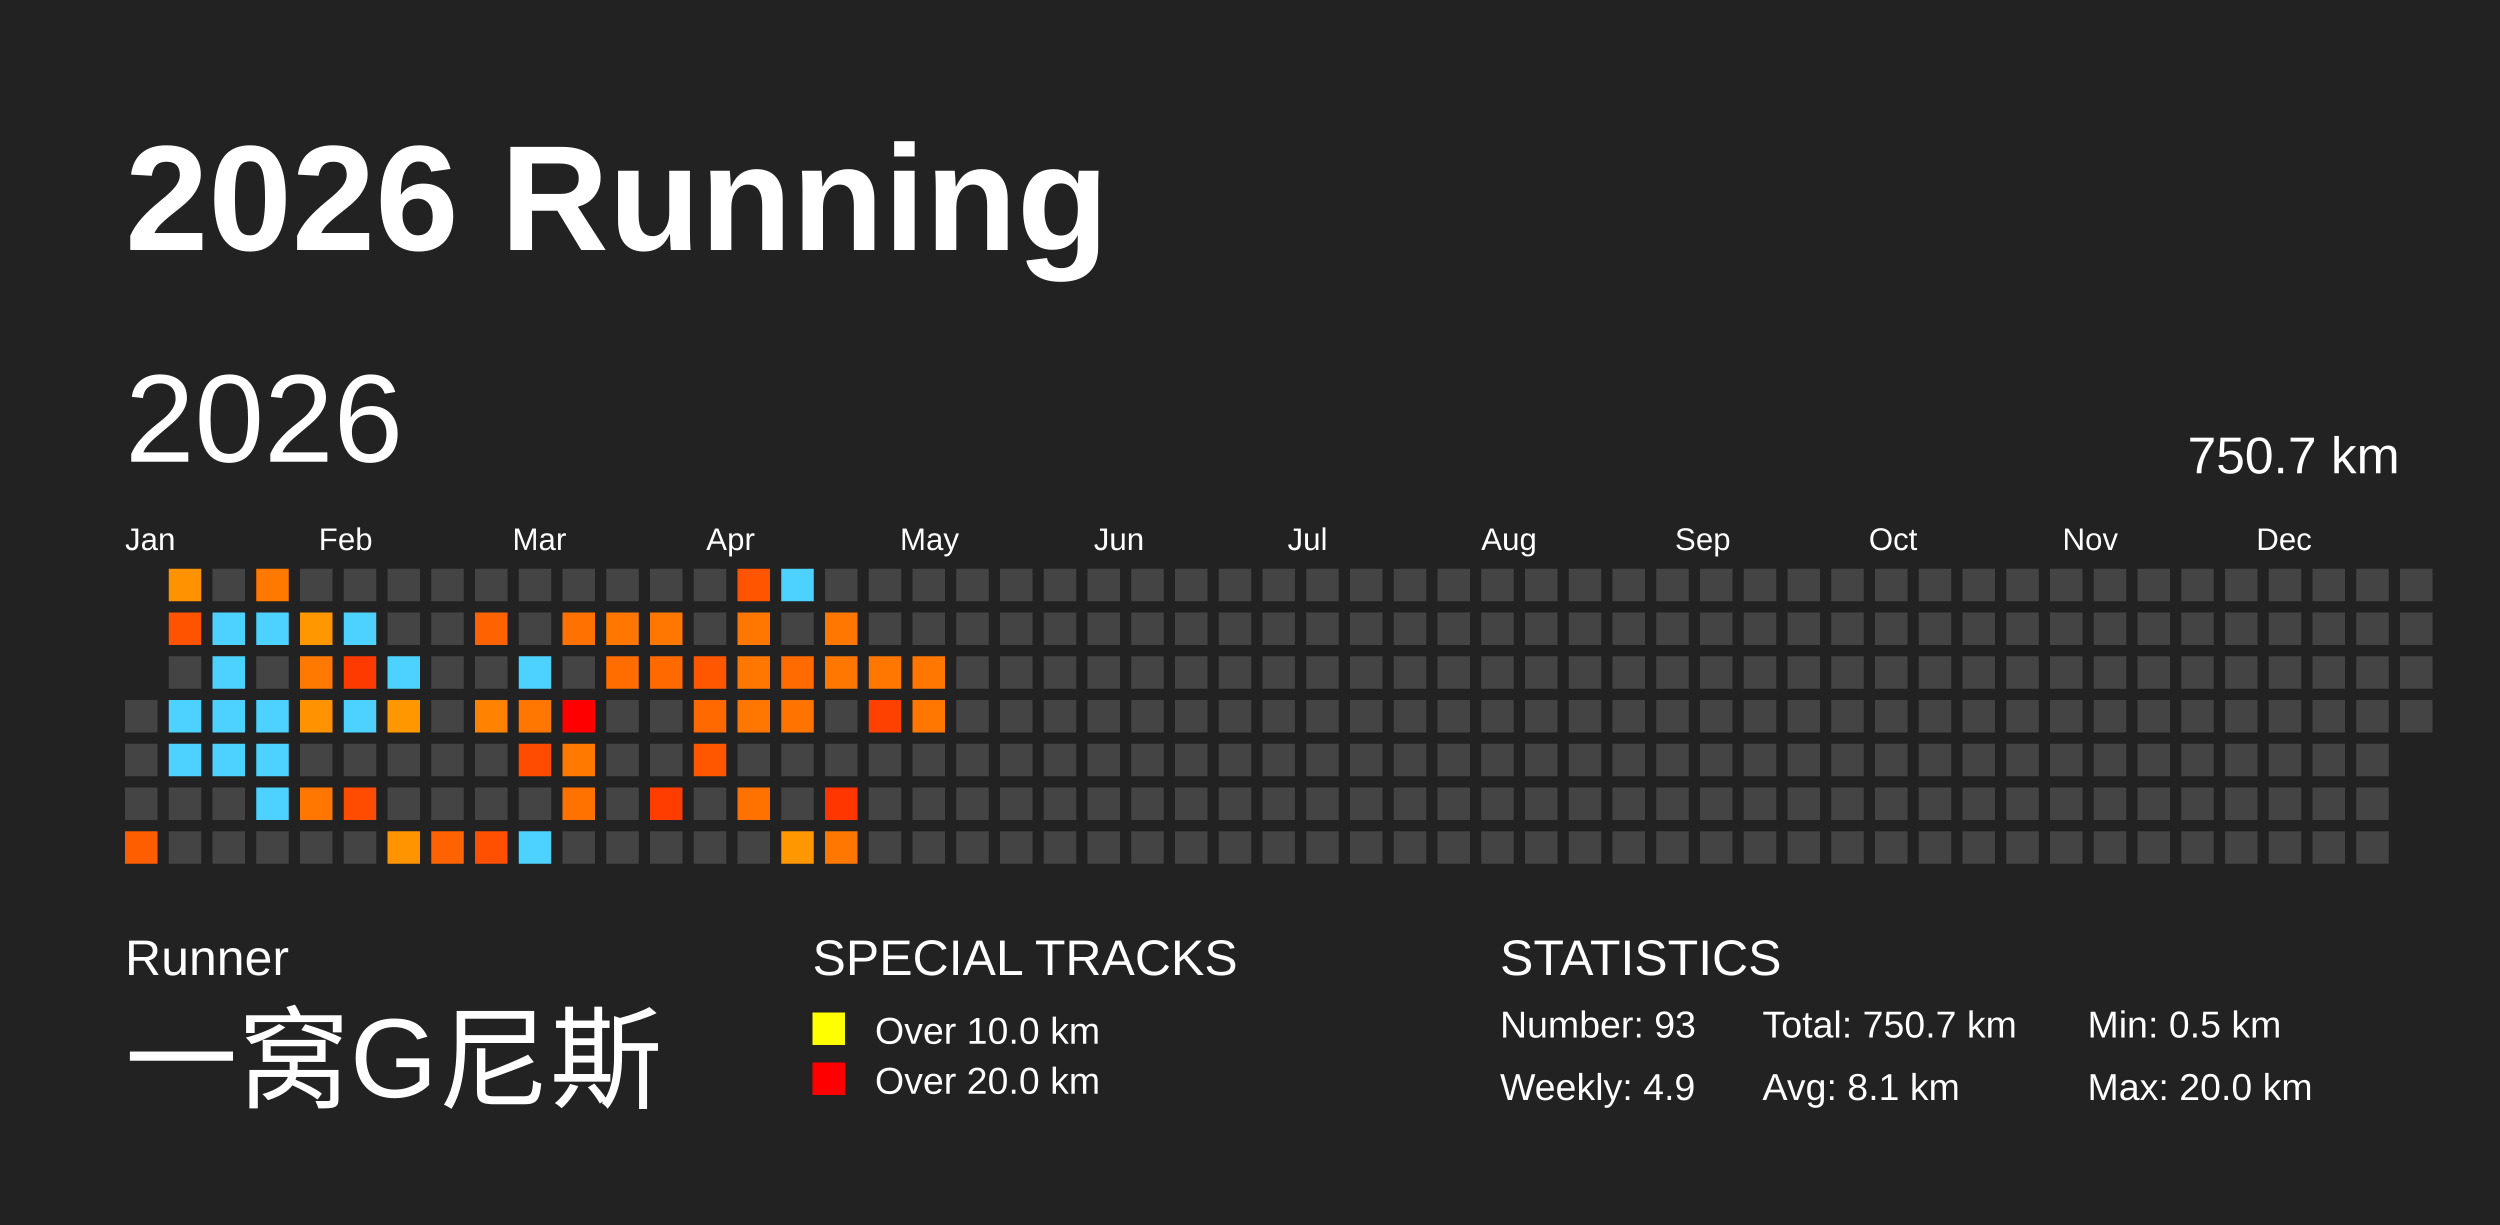
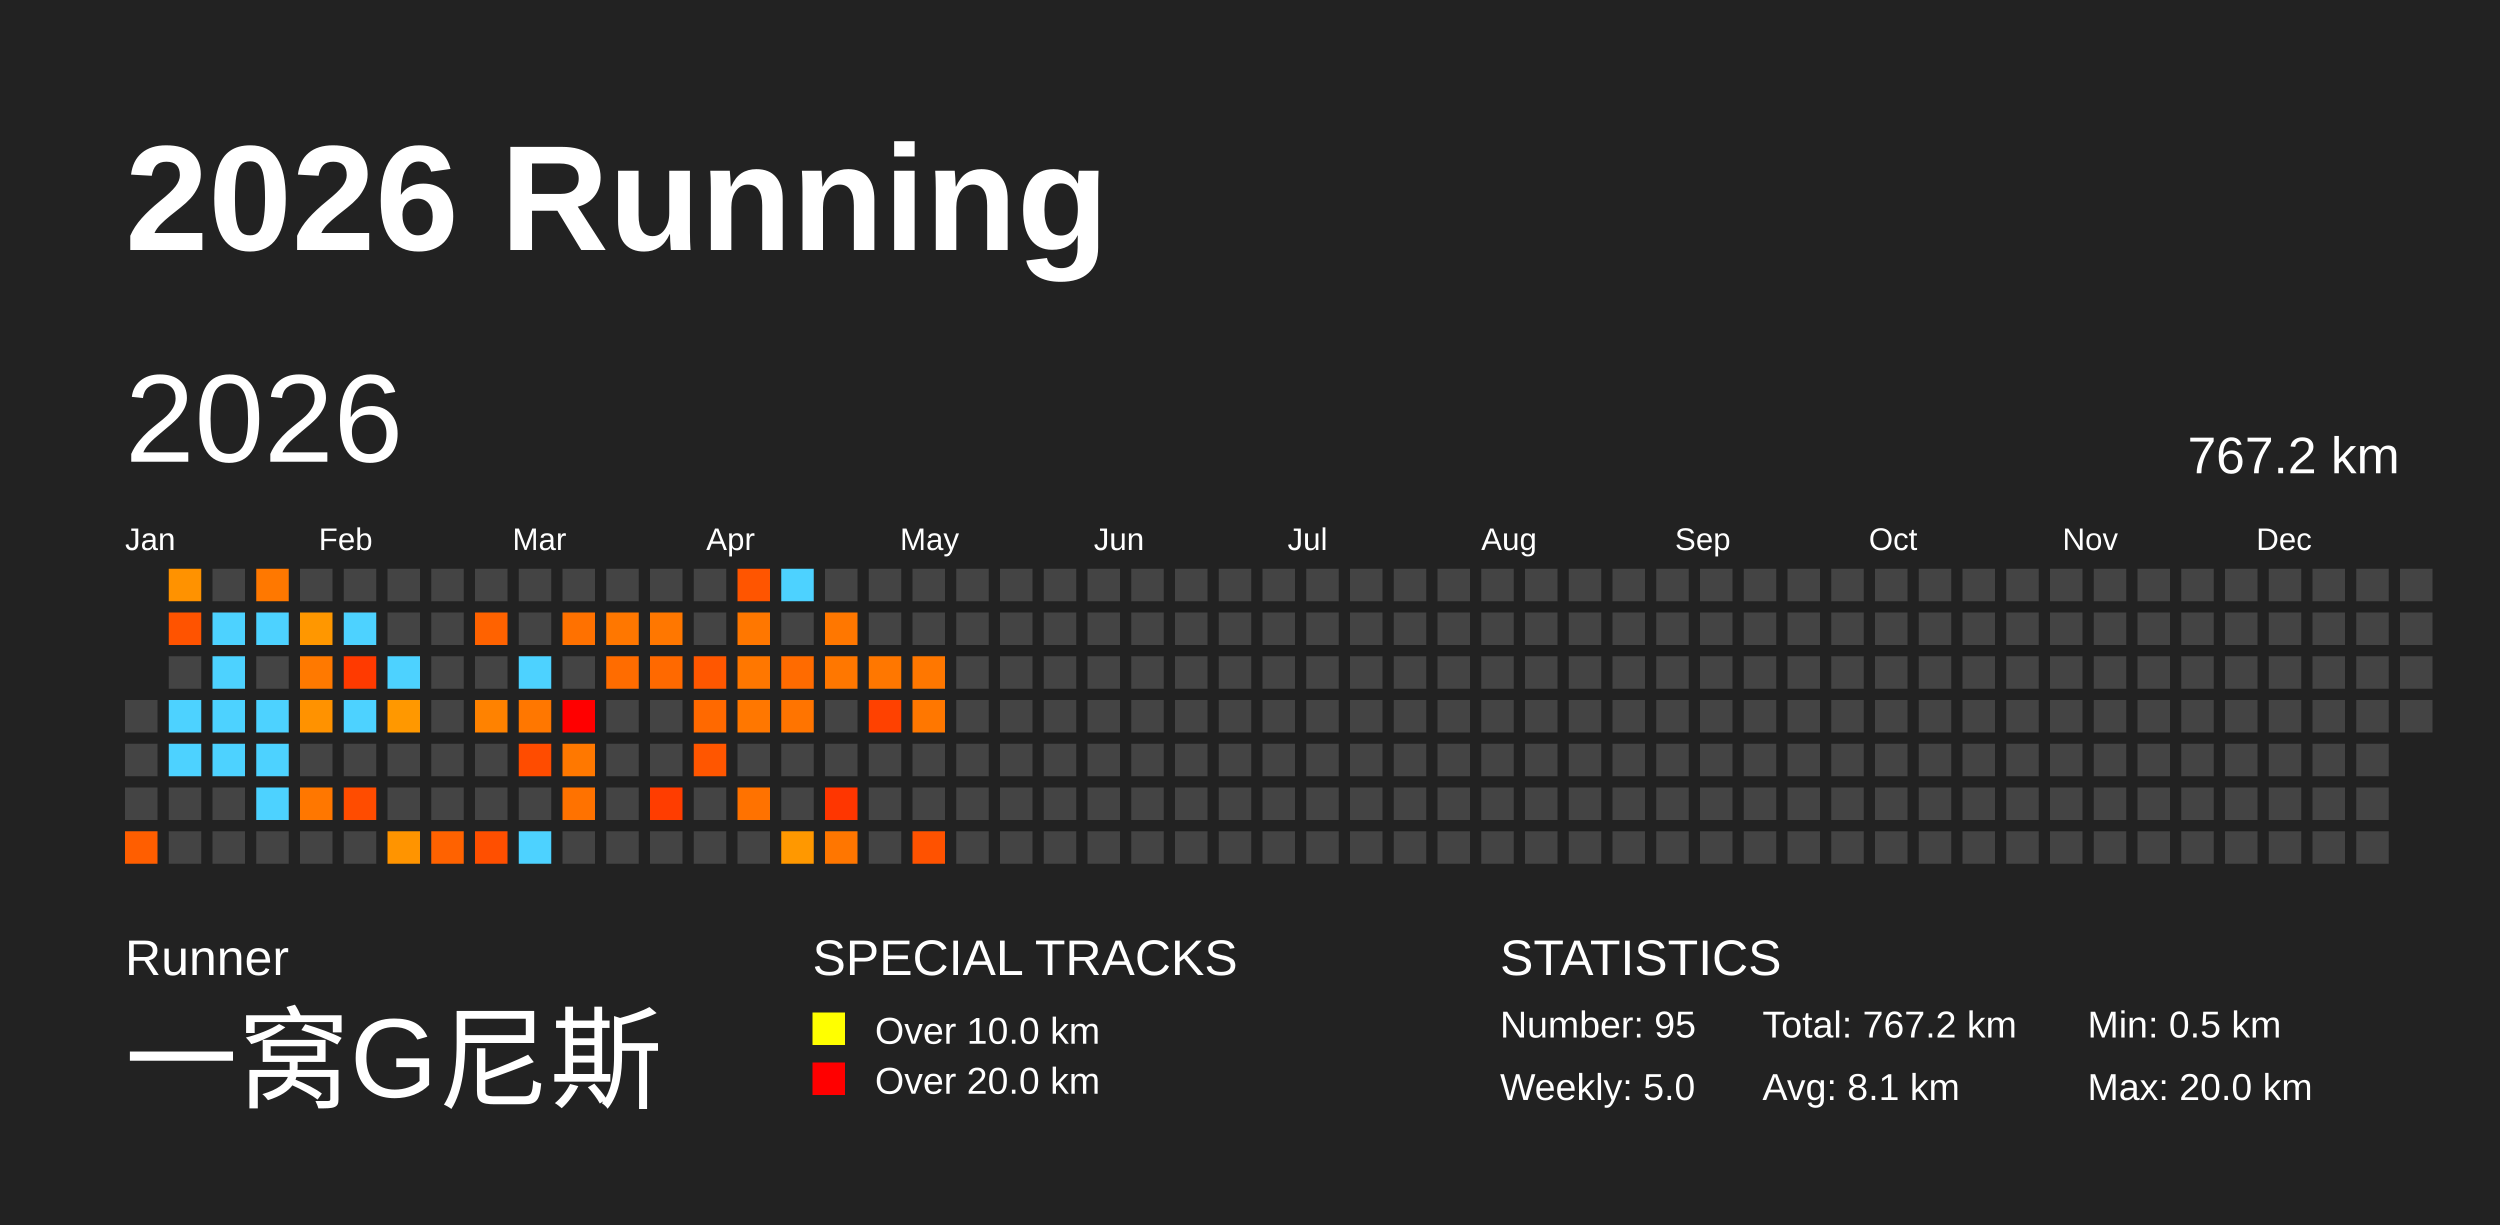
<svg xmlns="http://www.w3.org/2000/svg" baseProfile="full" height="98mm" version="1.1" viewBox="0,0,200,98" width="200mm">
  <defs />
  <rect fill="#222222" height="98" width="200" x="0" y="0" />
  <text fill="#FFFFFF" style="font-size:12px; font-family:Arial; font-weight:bold;" x="10" y="20">2026 Running</text>
  <text fill="#FFFFFF" style="font-size:4px; font-family:Arial" x="10" y="78">Runner</text>
  <text fill="#FFFFFF" style="font-size:9px; font-family:Arial" x="10" y="88">一窝G尼斯</text>
  <text fill="#FFFFFF" style="font-size:4px; font-family:Arial" x="65" y="78">SPECIAL TRACKS</text>
  <rect fill="yellow" height="2.6" width="2.6" x="65" y="81" />
  <text fill="#FFFFFF" style="font-size:3px; font-family:Arial" x="70" y="83.5">Over 10.0 km</text>
  <rect fill="red" height="2.6" width="2.6" x="65" y="85" />
  <text fill="#FFFFFF" style="font-size:3px; font-family:Arial" x="70" y="87.5">Over 20.0 km</text>
  <text fill="#FFFFFF" style="font-size:4px; font-family:Arial" x="120" y="78">STATISTICS</text>
-   <text fill="#FFFFFF" style="font-size:3px; font-family:Arial" x="120" y="83">Number: 93</text>
-   <text fill="#FFFFFF" style="font-size:3px; font-family:Arial" x="120" y="88">Weekly: 4.9</text>
-   <text fill="#FFFFFF" style="font-size:3px; font-family:Arial" x="141" y="83">Total: 750.7 km</text>
+   <text fill="#FFFFFF" style="font-size:3px; font-family:Arial" x="120" y="83">Number: 95</text>
+   <text fill="#FFFFFF" style="font-size:3px; font-family:Arial" x="120" y="88">Weekly: 5.0</text>
+   <text fill="#FFFFFF" style="font-size:3px; font-family:Arial" x="141" y="83">Total: 767.2 km</text>
  <text fill="#FFFFFF" style="font-size:3px; font-family:Arial" x="141" y="88">Avg: 8.1 km</text>
  <text fill="#FFFFFF" style="font-size:3px; font-family:Arial" x="167" y="83">Min: 0.5 km</text>
  <text fill="#FFFFFF" style="font-size:3px; font-family:Arial" x="167" y="88">Max: 20.0 km</text>
  <text dominant-baseline="hanging" fill="#FFFFFF" style="font-size:10.0px; font-family:Arial;" x="10" y="30">2026</text>
-   <text dominant-baseline="hanging" fill="#FFFFFF" style="font-size:4.125px; font-family:Arial;" x="175" y="35">750.7 km</text>
+   <text dominant-baseline="hanging" fill="#FFFFFF" style="font-size:4.125px; font-family:Arial;" x="175" y="35">767.2 km</text>
  <text fill="#FFFFFF" style="font-size:2.5px; font-family:Arial" x="10.0" y="44">Jan</text>
  <text fill="#FFFFFF" style="font-size:2.5px; font-family:Arial" x="25.5" y="44">Feb</text>
  <text fill="#FFFFFF" style="font-size:2.5px; font-family:Arial" x="41.0" y="44">Mar</text>
  <text fill="#FFFFFF" style="font-size:2.5px; font-family:Arial" x="56.5" y="44">Apr</text>
  <text fill="#FFFFFF" style="font-size:2.5px; font-family:Arial" x="72.0" y="44">May</text>
  <text fill="#FFFFFF" style="font-size:2.5px; font-family:Arial" x="87.5" y="44">Jun</text>
  <text fill="#FFFFFF" style="font-size:2.5px; font-family:Arial" x="103.0" y="44">Jul</text>
  <text fill="#FFFFFF" style="font-size:2.5px; font-family:Arial" x="118.5" y="44">Aug</text>
  <text fill="#FFFFFF" style="font-size:2.5px; font-family:Arial" x="134.0" y="44">Sep</text>
  <text fill="#FFFFFF" style="font-size:2.5px; font-family:Arial" x="149.5" y="44">Oct</text>
  <text fill="#FFFFFF" style="font-size:2.5px; font-family:Arial" x="165.0" y="44">Nov</text>
  <text fill="#FFFFFF" style="font-size:2.5px; font-family:Arial" x="180.5" y="44">Dec</text>
  <rect fill="#444444" height="2.6" width="2.6" x="10.0" y="56.0" />
  <rect fill="#444444" height="2.6" width="2.6" x="10.0" y="59.5" />
  <rect fill="#444444" height="2.6" width="2.6" x="10.0" y="63.0" />
  <rect fill="#ff5e00" height="2.6" width="2.6" x="10.0" y="66.5" />
  <rect fill="#ff9200" height="2.6" width="2.6" x="13.5" y="45.5" />
  <rect fill="#ff5300" height="2.6" width="2.6" x="13.5" y="49.0" />
  <rect fill="#444444" height="2.6" width="2.6" x="13.5" y="52.5" />
  <rect fill="#4dd2ff" height="2.6" width="2.6" x="13.5" y="56.0" />
  <rect fill="#4dd2ff" height="2.6" width="2.6" x="13.5" y="59.5" />
  <rect fill="#444444" height="2.6" width="2.6" x="13.5" y="63.0" />
  <rect fill="#444444" height="2.6" width="2.6" x="13.5" y="66.5" />
  <rect fill="#444444" height="2.6" width="2.6" x="17.0" y="45.5" />
  <rect fill="#4dd2ff" height="2.6" width="2.6" x="17.0" y="49.0" />
  <rect fill="#4dd2ff" height="2.6" width="2.6" x="17.0" y="52.5" />
  <rect fill="#4dd2ff" height="2.6" width="2.6" x="17.0" y="56.0" />
  <rect fill="#4dd2ff" height="2.6" width="2.6" x="17.0" y="59.5" />
  <rect fill="#444444" height="2.6" width="2.6" x="17.0" y="63.0" />
  <rect fill="#444444" height="2.6" width="2.6" x="17.0" y="66.5" />
  <rect fill="#ff7800" height="2.6" width="2.6" x="20.5" y="45.5" />
  <rect fill="#4dd2ff" height="2.6" width="2.6" x="20.5" y="49.0" />
  <rect fill="#444444" height="2.6" width="2.6" x="20.5" y="52.5" />
  <rect fill="#4dd2ff" height="2.6" width="2.6" x="20.5" y="56.0" />
  <rect fill="#4dd2ff" height="2.6" width="2.6" x="20.5" y="59.5" />
  <rect fill="#4dd2ff" height="2.6" width="2.6" x="20.5" y="63.0" />
  <rect fill="#444444" height="2.6" width="2.6" x="20.5" y="66.5" />
  <rect fill="#444444" height="2.6" width="2.6" x="24.0" y="45.5" />
  <rect fill="#ff9700" height="2.6" width="2.6" x="24.0" y="49.0" />
  <rect fill="#ff7900" height="2.6" width="2.6" x="24.0" y="52.5" />
  <rect fill="#ff9200" height="2.6" width="2.6" x="24.0" y="56.0" />
  <rect fill="#444444" height="2.6" width="2.6" x="24.0" y="59.5" />
  <rect fill="#ff7700" height="2.6" width="2.6" x="24.0" y="63.0" />
  <rect fill="#444444" height="2.6" width="2.6" x="24.0" y="66.5" />
  <rect fill="#444444" height="2.6" width="2.6" x="27.5" y="45.5" />
  <rect fill="#4dd2ff" height="2.6" width="2.6" x="27.5" y="49.0" />
  <rect fill="#ff3a00" height="2.6" width="2.6" x="27.5" y="52.5" />
  <rect fill="#4dd2ff" height="2.6" width="2.6" x="27.5" y="56.0" />
  <rect fill="#444444" height="2.6" width="2.6" x="27.5" y="59.5" />
  <rect fill="#ff4c00" height="2.6" width="2.6" x="27.5" y="63.0" />
  <rect fill="#444444" height="2.6" width="2.6" x="27.5" y="66.5" />
  <rect fill="#444444" height="2.6" width="2.6" x="31.0" y="45.5" />
  <rect fill="#444444" height="2.6" width="2.6" x="31.0" y="49.0" />
  <rect fill="#4dd2ff" height="2.6" width="2.6" x="31.0" y="52.5" />
  <rect fill="#ff9800" height="2.6" width="2.6" x="31.0" y="56.0" />
  <rect fill="#444444" height="2.6" width="2.6" x="31.0" y="59.5" />
  <rect fill="#444444" height="2.6" width="2.6" x="31.0" y="63.0" />
  <rect fill="#ff9400" height="2.6" width="2.6" x="31.0" y="66.5" />
  <rect fill="#444444" height="2.6" width="2.6" x="34.5" y="45.5" />
  <rect fill="#444444" height="2.6" width="2.6" x="34.5" y="49.0" />
  <rect fill="#444444" height="2.6" width="2.6" x="34.5" y="52.5" />
  <rect fill="#444444" height="2.6" width="2.6" x="34.5" y="56.0" />
  <rect fill="#444444" height="2.6" width="2.6" x="34.5" y="59.5" />
  <rect fill="#444444" height="2.6" width="2.6" x="34.5" y="63.0" />
  <rect fill="#ff6200" height="2.6" width="2.6" x="34.5" y="66.5" />
  <rect fill="#444444" height="2.6" width="2.6" x="38.0" y="45.5" />
  <rect fill="#ff6200" height="2.6" width="2.6" x="38.0" y="49.0" />
  <rect fill="#444444" height="2.6" width="2.6" x="38.0" y="52.5" />
  <rect fill="#ff8200" height="2.6" width="2.6" x="38.0" y="56.0" />
  <rect fill="#444444" height="2.6" width="2.6" x="38.0" y="59.5" />
  <rect fill="#444444" height="2.6" width="2.6" x="38.0" y="63.0" />
  <rect fill="#ff4f00" height="2.6" width="2.6" x="38.0" y="66.5" />
  <rect fill="#444444" height="2.6" width="2.6" x="41.5" y="45.5" />
  <rect fill="#444444" height="2.6" width="2.6" x="41.5" y="49.0" />
  <rect fill="#4dd2ff" height="2.6" width="2.6" x="41.5" y="52.5" />
  <rect fill="#ff7700" height="2.6" width="2.6" x="41.5" y="56.0" />
  <rect fill="#ff4c00" height="2.6" width="2.6" x="41.5" y="59.5" />
  <rect fill="#444444" height="2.6" width="2.6" x="41.5" y="63.0" />
  <rect fill="#4dd2ff" height="2.6" width="2.6" x="41.5" y="66.5" />
  <rect fill="#444444" height="2.6" width="2.6" x="45.0" y="45.5" />
  <rect fill="#ff7100" height="2.6" width="2.6" x="45.0" y="49.0" />
  <rect fill="#444444" height="2.6" width="2.6" x="45.0" y="52.5" />
  <rect fill="red" height="2.6" width="2.6" x="45.0" y="56.0" />
  <rect fill="#ff7800" height="2.6" width="2.6" x="45.0" y="59.5" />
  <rect fill="#ff7200" height="2.6" width="2.6" x="45.0" y="63.0" />
  <rect fill="#444444" height="2.6" width="2.6" x="45.0" y="66.5" />
  <rect fill="#444444" height="2.6" width="2.6" x="48.5" y="45.5" />
  <rect fill="#ff7700" height="2.6" width="2.6" x="48.5" y="49.0" />
  <rect fill="#ff6c00" height="2.6" width="2.6" x="48.5" y="52.5" />
  <rect fill="#444444" height="2.6" width="2.6" x="48.5" y="56.0" />
  <rect fill="#444444" height="2.6" width="2.6" x="48.5" y="59.5" />
  <rect fill="#444444" height="2.6" width="2.6" x="48.5" y="63.0" />
  <rect fill="#444444" height="2.6" width="2.6" x="48.5" y="66.5" />
  <rect fill="#444444" height="2.6" width="2.6" x="52.0" y="45.5" />
  <rect fill="#ff7700" height="2.6" width="2.6" x="52.0" y="49.0" />
  <rect fill="#ff6900" height="2.6" width="2.6" x="52.0" y="52.5" />
  <rect fill="#444444" height="2.6" width="2.6" x="52.0" y="56.0" />
  <rect fill="#444444" height="2.6" width="2.6" x="52.0" y="59.5" />
  <rect fill="#ff3d00" height="2.6" width="2.6" x="52.0" y="63.0" />
  <rect fill="#444444" height="2.6" width="2.6" x="52.0" y="66.5" />
  <rect fill="#444444" height="2.6" width="2.6" x="55.5" y="45.5" />
  <rect fill="#444444" height="2.6" width="2.6" x="55.5" y="49.0" />
  <rect fill="#ff5700" height="2.6" width="2.6" x="55.5" y="52.5" />
  <rect fill="#ff6900" height="2.6" width="2.6" x="55.5" y="56.0" />
  <rect fill="#ff5600" height="2.6" width="2.6" x="55.5" y="59.5" />
  <rect fill="#444444" height="2.6" width="2.6" x="55.5" y="63.0" />
  <rect fill="#444444" height="2.6" width="2.6" x="55.5" y="66.5" />
  <rect fill="#ff5500" height="2.6" width="2.6" x="59.0" y="45.5" />
  <rect fill="#ff7700" height="2.6" width="2.6" x="59.0" y="49.0" />
  <rect fill="#ff7700" height="2.6" width="2.6" x="59.0" y="52.5" />
  <rect fill="#ff7700" height="2.6" width="2.6" x="59.0" y="56.0" />
  <rect fill="#444444" height="2.6" width="2.6" x="59.0" y="59.5" />
  <rect fill="#ff7200" height="2.6" width="2.6" x="59.0" y="63.0" />
  <rect fill="#444444" height="2.6" width="2.6" x="59.0" y="66.5" />
  <rect fill="#4dd2ff" height="2.6" width="2.6" x="62.5" y="45.5" />
  <rect fill="#444444" height="2.6" width="2.6" x="62.5" y="49.0" />
  <rect fill="#ff6b00" height="2.6" width="2.6" x="62.5" y="52.5" />
  <rect fill="#ff7400" height="2.6" width="2.6" x="62.5" y="56.0" />
  <rect fill="#444444" height="2.6" width="2.6" x="62.5" y="59.5" />
  <rect fill="#444444" height="2.6" width="2.6" x="62.5" y="63.0" />
  <rect fill="#ff9800" height="2.6" width="2.6" x="62.5" y="66.5" />
  <rect fill="#444444" height="2.6" width="2.6" x="66.0" y="45.5" />
  <rect fill="#ff7700" height="2.6" width="2.6" x="66.0" y="49.0" />
  <rect fill="#ff7700" height="2.6" width="2.6" x="66.0" y="52.5" />
  <rect fill="#444444" height="2.6" width="2.6" x="66.0" y="56.0" />
  <rect fill="#444444" height="2.6" width="2.6" x="66.0" y="59.5" />
  <rect fill="#ff3600" height="2.6" width="2.6" x="66.0" y="63.0" />
  <rect fill="#ff7600" height="2.6" width="2.6" x="66.0" y="66.5" />
  <rect fill="#444444" height="2.6" width="2.6" x="69.5" y="45.5" />
  <rect fill="#444444" height="2.6" width="2.6" x="69.5" y="49.0" />
  <rect fill="#ff7700" height="2.6" width="2.6" x="69.5" y="52.5" />
  <rect fill="#ff4100" height="2.6" width="2.6" x="69.5" y="56.0" />
  <rect fill="#444444" height="2.6" width="2.6" x="69.5" y="59.5" />
  <rect fill="#444444" height="2.6" width="2.6" x="69.5" y="63.0" />
  <rect fill="#444444" height="2.6" width="2.6" x="69.5" y="66.5" />
  <rect fill="#444444" height="2.6" width="2.6" x="73.0" y="45.5" />
  <rect fill="#444444" height="2.6" width="2.6" x="73.0" y="49.0" />
  <rect fill="#ff7700" height="2.6" width="2.6" x="73.0" y="52.5" />
  <rect fill="#ff7700" height="2.6" width="2.6" x="73.0" y="56.0" />
  <rect fill="#444444" height="2.6" width="2.6" x="73.0" y="59.5" />
  <rect fill="#444444" height="2.6" width="2.6" x="73.0" y="63.0" />
-   <rect fill="#444444" height="2.6" width="2.6" x="73.0" y="66.5" />
+   <rect fill="#ff5200" height="2.6" width="2.6" x="73.0" y="66.5" />
  <rect fill="#444444" height="2.6" width="2.6" x="76.5" y="45.5" />
  <rect fill="#444444" height="2.6" width="2.6" x="76.5" y="49.0" />
  <rect fill="#444444" height="2.6" width="2.6" x="76.5" y="52.5" />
  <rect fill="#444444" height="2.6" width="2.6" x="76.5" y="56.0" />
  <rect fill="#444444" height="2.6" width="2.6" x="76.5" y="59.5" />
  <rect fill="#444444" height="2.6" width="2.6" x="76.5" y="63.0" />
  <rect fill="#444444" height="2.6" width="2.6" x="76.5" y="66.5" />
  <rect fill="#444444" height="2.6" width="2.6" x="80.0" y="45.5" />
  <rect fill="#444444" height="2.6" width="2.6" x="80.0" y="49.0" />
  <rect fill="#444444" height="2.6" width="2.6" x="80.0" y="52.5" />
  <rect fill="#444444" height="2.6" width="2.6" x="80.0" y="56.0" />
  <rect fill="#444444" height="2.6" width="2.6" x="80.0" y="59.5" />
  <rect fill="#444444" height="2.6" width="2.6" x="80.0" y="63.0" />
  <rect fill="#444444" height="2.6" width="2.6" x="80.0" y="66.5" />
  <rect fill="#444444" height="2.6" width="2.6" x="83.5" y="45.5" />
  <rect fill="#444444" height="2.6" width="2.6" x="83.5" y="49.0" />
  <rect fill="#444444" height="2.6" width="2.6" x="83.5" y="52.5" />
  <rect fill="#444444" height="2.6" width="2.6" x="83.5" y="56.0" />
  <rect fill="#444444" height="2.6" width="2.6" x="83.5" y="59.5" />
  <rect fill="#444444" height="2.6" width="2.6" x="83.5" y="63.0" />
  <rect fill="#444444" height="2.6" width="2.6" x="83.5" y="66.5" />
  <rect fill="#444444" height="2.6" width="2.6" x="87.0" y="45.5" />
  <rect fill="#444444" height="2.6" width="2.6" x="87.0" y="49.0" />
  <rect fill="#444444" height="2.6" width="2.6" x="87.0" y="52.5" />
  <rect fill="#444444" height="2.6" width="2.6" x="87.0" y="56.0" />
  <rect fill="#444444" height="2.6" width="2.6" x="87.0" y="59.5" />
  <rect fill="#444444" height="2.6" width="2.6" x="87.0" y="63.0" />
  <rect fill="#444444" height="2.6" width="2.6" x="87.0" y="66.5" />
  <rect fill="#444444" height="2.6" width="2.6" x="90.5" y="45.5" />
  <rect fill="#444444" height="2.6" width="2.6" x="90.5" y="49.0" />
  <rect fill="#444444" height="2.6" width="2.6" x="90.5" y="52.5" />
  <rect fill="#444444" height="2.6" width="2.6" x="90.5" y="56.0" />
  <rect fill="#444444" height="2.6" width="2.6" x="90.5" y="59.5" />
  <rect fill="#444444" height="2.6" width="2.6" x="90.5" y="63.0" />
  <rect fill="#444444" height="2.6" width="2.6" x="90.5" y="66.5" />
  <rect fill="#444444" height="2.6" width="2.6" x="94.0" y="45.5" />
  <rect fill="#444444" height="2.6" width="2.6" x="94.0" y="49.0" />
  <rect fill="#444444" height="2.6" width="2.6" x="94.0" y="52.5" />
  <rect fill="#444444" height="2.6" width="2.6" x="94.0" y="56.0" />
  <rect fill="#444444" height="2.6" width="2.6" x="94.0" y="59.5" />
  <rect fill="#444444" height="2.6" width="2.6" x="94.0" y="63.0" />
  <rect fill="#444444" height="2.6" width="2.6" x="94.0" y="66.5" />
  <rect fill="#444444" height="2.6" width="2.6" x="97.5" y="45.5" />
  <rect fill="#444444" height="2.6" width="2.6" x="97.5" y="49.0" />
  <rect fill="#444444" height="2.6" width="2.6" x="97.5" y="52.5" />
  <rect fill="#444444" height="2.6" width="2.6" x="97.5" y="56.0" />
  <rect fill="#444444" height="2.6" width="2.6" x="97.5" y="59.5" />
  <rect fill="#444444" height="2.6" width="2.6" x="97.5" y="63.0" />
  <rect fill="#444444" height="2.6" width="2.6" x="97.5" y="66.5" />
  <rect fill="#444444" height="2.6" width="2.6" x="101.0" y="45.5" />
  <rect fill="#444444" height="2.6" width="2.6" x="101.0" y="49.0" />
  <rect fill="#444444" height="2.6" width="2.6" x="101.0" y="52.5" />
  <rect fill="#444444" height="2.6" width="2.6" x="101.0" y="56.0" />
  <rect fill="#444444" height="2.6" width="2.6" x="101.0" y="59.5" />
  <rect fill="#444444" height="2.6" width="2.6" x="101.0" y="63.0" />
  <rect fill="#444444" height="2.6" width="2.6" x="101.0" y="66.5" />
  <rect fill="#444444" height="2.6" width="2.6" x="104.5" y="45.5" />
  <rect fill="#444444" height="2.6" width="2.6" x="104.5" y="49.0" />
  <rect fill="#444444" height="2.6" width="2.6" x="104.5" y="52.5" />
  <rect fill="#444444" height="2.6" width="2.6" x="104.5" y="56.0" />
  <rect fill="#444444" height="2.6" width="2.6" x="104.5" y="59.5" />
  <rect fill="#444444" height="2.6" width="2.6" x="104.5" y="63.0" />
  <rect fill="#444444" height="2.6" width="2.6" x="104.5" y="66.5" />
  <rect fill="#444444" height="2.6" width="2.6" x="108.0" y="45.5" />
  <rect fill="#444444" height="2.6" width="2.6" x="108.0" y="49.0" />
  <rect fill="#444444" height="2.6" width="2.6" x="108.0" y="52.5" />
  <rect fill="#444444" height="2.6" width="2.6" x="108.0" y="56.0" />
  <rect fill="#444444" height="2.6" width="2.6" x="108.0" y="59.5" />
  <rect fill="#444444" height="2.6" width="2.6" x="108.0" y="63.0" />
  <rect fill="#444444" height="2.6" width="2.6" x="108.0" y="66.5" />
  <rect fill="#444444" height="2.6" width="2.6" x="111.5" y="45.5" />
  <rect fill="#444444" height="2.6" width="2.6" x="111.5" y="49.0" />
  <rect fill="#444444" height="2.6" width="2.6" x="111.5" y="52.5" />
  <rect fill="#444444" height="2.6" width="2.6" x="111.5" y="56.0" />
  <rect fill="#444444" height="2.6" width="2.6" x="111.5" y="59.5" />
  <rect fill="#444444" height="2.6" width="2.6" x="111.5" y="63.0" />
  <rect fill="#444444" height="2.6" width="2.6" x="111.5" y="66.5" />
  <rect fill="#444444" height="2.6" width="2.6" x="115.0" y="45.5" />
  <rect fill="#444444" height="2.6" width="2.6" x="115.0" y="49.0" />
  <rect fill="#444444" height="2.6" width="2.6" x="115.0" y="52.5" />
  <rect fill="#444444" height="2.6" width="2.6" x="115.0" y="56.0" />
  <rect fill="#444444" height="2.6" width="2.6" x="115.0" y="59.5" />
  <rect fill="#444444" height="2.6" width="2.6" x="115.0" y="63.0" />
  <rect fill="#444444" height="2.6" width="2.6" x="115.0" y="66.5" />
  <rect fill="#444444" height="2.6" width="2.6" x="118.5" y="45.5" />
  <rect fill="#444444" height="2.6" width="2.6" x="118.5" y="49.0" />
  <rect fill="#444444" height="2.6" width="2.6" x="118.5" y="52.5" />
  <rect fill="#444444" height="2.6" width="2.6" x="118.5" y="56.0" />
  <rect fill="#444444" height="2.6" width="2.6" x="118.5" y="59.5" />
  <rect fill="#444444" height="2.6" width="2.6" x="118.5" y="63.0" />
  <rect fill="#444444" height="2.6" width="2.6" x="118.5" y="66.5" />
  <rect fill="#444444" height="2.6" width="2.6" x="122.0" y="45.5" />
  <rect fill="#444444" height="2.6" width="2.6" x="122.0" y="49.0" />
  <rect fill="#444444" height="2.6" width="2.6" x="122.0" y="52.5" />
  <rect fill="#444444" height="2.6" width="2.6" x="122.0" y="56.0" />
  <rect fill="#444444" height="2.6" width="2.6" x="122.0" y="59.5" />
  <rect fill="#444444" height="2.6" width="2.6" x="122.0" y="63.0" />
  <rect fill="#444444" height="2.6" width="2.6" x="122.0" y="66.5" />
  <rect fill="#444444" height="2.6" width="2.6" x="125.5" y="45.5" />
  <rect fill="#444444" height="2.6" width="2.6" x="125.5" y="49.0" />
  <rect fill="#444444" height="2.6" width="2.6" x="125.5" y="52.5" />
  <rect fill="#444444" height="2.6" width="2.6" x="125.5" y="56.0" />
  <rect fill="#444444" height="2.6" width="2.6" x="125.5" y="59.5" />
  <rect fill="#444444" height="2.6" width="2.6" x="125.5" y="63.0" />
  <rect fill="#444444" height="2.6" width="2.6" x="125.5" y="66.5" />
  <rect fill="#444444" height="2.6" width="2.6" x="129.0" y="45.5" />
  <rect fill="#444444" height="2.6" width="2.6" x="129.0" y="49.0" />
  <rect fill="#444444" height="2.6" width="2.6" x="129.0" y="52.5" />
  <rect fill="#444444" height="2.6" width="2.6" x="129.0" y="56.0" />
  <rect fill="#444444" height="2.6" width="2.6" x="129.0" y="59.5" />
  <rect fill="#444444" height="2.6" width="2.6" x="129.0" y="63.0" />
  <rect fill="#444444" height="2.6" width="2.6" x="129.0" y="66.5" />
  <rect fill="#444444" height="2.6" width="2.6" x="132.5" y="45.5" />
  <rect fill="#444444" height="2.6" width="2.6" x="132.5" y="49.0" />
  <rect fill="#444444" height="2.6" width="2.6" x="132.5" y="52.5" />
  <rect fill="#444444" height="2.6" width="2.6" x="132.5" y="56.0" />
  <rect fill="#444444" height="2.6" width="2.6" x="132.5" y="59.5" />
  <rect fill="#444444" height="2.6" width="2.6" x="132.5" y="63.0" />
  <rect fill="#444444" height="2.6" width="2.6" x="132.5" y="66.5" />
  <rect fill="#444444" height="2.6" width="2.6" x="136.0" y="45.5" />
  <rect fill="#444444" height="2.6" width="2.6" x="136.0" y="49.0" />
  <rect fill="#444444" height="2.6" width="2.6" x="136.0" y="52.5" />
  <rect fill="#444444" height="2.6" width="2.6" x="136.0" y="56.0" />
  <rect fill="#444444" height="2.6" width="2.6" x="136.0" y="59.5" />
  <rect fill="#444444" height="2.6" width="2.6" x="136.0" y="63.0" />
  <rect fill="#444444" height="2.6" width="2.6" x="136.0" y="66.5" />
  <rect fill="#444444" height="2.6" width="2.6" x="139.5" y="45.5" />
  <rect fill="#444444" height="2.6" width="2.6" x="139.5" y="49.0" />
  <rect fill="#444444" height="2.6" width="2.6" x="139.5" y="52.5" />
  <rect fill="#444444" height="2.6" width="2.6" x="139.5" y="56.0" />
  <rect fill="#444444" height="2.6" width="2.6" x="139.5" y="59.5" />
  <rect fill="#444444" height="2.6" width="2.6" x="139.5" y="63.0" />
  <rect fill="#444444" height="2.6" width="2.6" x="139.5" y="66.5" />
  <rect fill="#444444" height="2.6" width="2.6" x="143.0" y="45.5" />
  <rect fill="#444444" height="2.6" width="2.6" x="143.0" y="49.0" />
  <rect fill="#444444" height="2.6" width="2.6" x="143.0" y="52.5" />
  <rect fill="#444444" height="2.6" width="2.6" x="143.0" y="56.0" />
  <rect fill="#444444" height="2.6" width="2.6" x="143.0" y="59.5" />
  <rect fill="#444444" height="2.6" width="2.6" x="143.0" y="63.0" />
  <rect fill="#444444" height="2.6" width="2.6" x="143.0" y="66.5" />
  <rect fill="#444444" height="2.6" width="2.6" x="146.5" y="45.5" />
  <rect fill="#444444" height="2.6" width="2.6" x="146.5" y="49.0" />
  <rect fill="#444444" height="2.6" width="2.6" x="146.5" y="52.5" />
  <rect fill="#444444" height="2.6" width="2.6" x="146.5" y="56.0" />
  <rect fill="#444444" height="2.6" width="2.6" x="146.5" y="59.5" />
  <rect fill="#444444" height="2.6" width="2.6" x="146.5" y="63.0" />
  <rect fill="#444444" height="2.6" width="2.6" x="146.5" y="66.5" />
  <rect fill="#444444" height="2.6" width="2.6" x="150.0" y="45.5" />
  <rect fill="#444444" height="2.6" width="2.6" x="150.0" y="49.0" />
  <rect fill="#444444" height="2.6" width="2.6" x="150.0" y="52.5" />
  <rect fill="#444444" height="2.6" width="2.6" x="150.0" y="56.0" />
  <rect fill="#444444" height="2.6" width="2.6" x="150.0" y="59.5" />
  <rect fill="#444444" height="2.6" width="2.6" x="150.0" y="63.0" />
  <rect fill="#444444" height="2.6" width="2.6" x="150.0" y="66.5" />
  <rect fill="#444444" height="2.6" width="2.6" x="153.5" y="45.5" />
  <rect fill="#444444" height="2.6" width="2.6" x="153.5" y="49.0" />
  <rect fill="#444444" height="2.6" width="2.6" x="153.5" y="52.5" />
  <rect fill="#444444" height="2.6" width="2.6" x="153.5" y="56.0" />
  <rect fill="#444444" height="2.6" width="2.6" x="153.5" y="59.5" />
  <rect fill="#444444" height="2.6" width="2.6" x="153.5" y="63.0" />
  <rect fill="#444444" height="2.6" width="2.6" x="153.5" y="66.5" />
  <rect fill="#444444" height="2.6" width="2.6" x="157.0" y="45.5" />
  <rect fill="#444444" height="2.6" width="2.6" x="157.0" y="49.0" />
  <rect fill="#444444" height="2.6" width="2.6" x="157.0" y="52.5" />
  <rect fill="#444444" height="2.6" width="2.6" x="157.0" y="56.0" />
  <rect fill="#444444" height="2.6" width="2.6" x="157.0" y="59.5" />
  <rect fill="#444444" height="2.6" width="2.6" x="157.0" y="63.0" />
  <rect fill="#444444" height="2.6" width="2.6" x="157.0" y="66.5" />
  <rect fill="#444444" height="2.6" width="2.6" x="160.5" y="45.5" />
  <rect fill="#444444" height="2.6" width="2.6" x="160.5" y="49.0" />
  <rect fill="#444444" height="2.6" width="2.6" x="160.5" y="52.5" />
  <rect fill="#444444" height="2.6" width="2.6" x="160.5" y="56.0" />
  <rect fill="#444444" height="2.6" width="2.6" x="160.5" y="59.5" />
  <rect fill="#444444" height="2.6" width="2.6" x="160.5" y="63.0" />
  <rect fill="#444444" height="2.6" width="2.6" x="160.5" y="66.5" />
  <rect fill="#444444" height="2.6" width="2.6" x="164.0" y="45.5" />
  <rect fill="#444444" height="2.6" width="2.6" x="164.0" y="49.0" />
  <rect fill="#444444" height="2.6" width="2.6" x="164.0" y="52.5" />
  <rect fill="#444444" height="2.6" width="2.6" x="164.0" y="56.0" />
  <rect fill="#444444" height="2.6" width="2.6" x="164.0" y="59.5" />
  <rect fill="#444444" height="2.6" width="2.6" x="164.0" y="63.0" />
  <rect fill="#444444" height="2.6" width="2.6" x="164.0" y="66.5" />
  <rect fill="#444444" height="2.6" width="2.6" x="167.5" y="45.5" />
  <rect fill="#444444" height="2.6" width="2.6" x="167.5" y="49.0" />
  <rect fill="#444444" height="2.6" width="2.6" x="167.5" y="52.5" />
  <rect fill="#444444" height="2.6" width="2.6" x="167.5" y="56.0" />
  <rect fill="#444444" height="2.6" width="2.6" x="167.5" y="59.5" />
  <rect fill="#444444" height="2.6" width="2.6" x="167.5" y="63.0" />
  <rect fill="#444444" height="2.6" width="2.6" x="167.5" y="66.5" />
  <rect fill="#444444" height="2.6" width="2.6" x="171.0" y="45.5" />
  <rect fill="#444444" height="2.6" width="2.6" x="171.0" y="49.0" />
  <rect fill="#444444" height="2.6" width="2.6" x="171.0" y="52.5" />
  <rect fill="#444444" height="2.6" width="2.6" x="171.0" y="56.0" />
  <rect fill="#444444" height="2.6" width="2.6" x="171.0" y="59.5" />
  <rect fill="#444444" height="2.6" width="2.6" x="171.0" y="63.0" />
  <rect fill="#444444" height="2.6" width="2.6" x="171.0" y="66.5" />
  <rect fill="#444444" height="2.6" width="2.6" x="174.5" y="45.5" />
  <rect fill="#444444" height="2.6" width="2.6" x="174.5" y="49.0" />
  <rect fill="#444444" height="2.6" width="2.6" x="174.5" y="52.5" />
  <rect fill="#444444" height="2.6" width="2.6" x="174.5" y="56.0" />
  <rect fill="#444444" height="2.6" width="2.6" x="174.5" y="59.5" />
  <rect fill="#444444" height="2.6" width="2.6" x="174.5" y="63.0" />
  <rect fill="#444444" height="2.6" width="2.6" x="174.5" y="66.5" />
  <rect fill="#444444" height="2.6" width="2.6" x="178.0" y="45.5" />
  <rect fill="#444444" height="2.6" width="2.6" x="178.0" y="49.0" />
  <rect fill="#444444" height="2.6" width="2.6" x="178.0" y="52.5" />
  <rect fill="#444444" height="2.6" width="2.6" x="178.0" y="56.0" />
  <rect fill="#444444" height="2.6" width="2.6" x="178.0" y="59.5" />
  <rect fill="#444444" height="2.6" width="2.6" x="178.0" y="63.0" />
  <rect fill="#444444" height="2.6" width="2.6" x="178.0" y="66.5" />
  <rect fill="#444444" height="2.6" width="2.6" x="181.5" y="45.5" />
  <rect fill="#444444" height="2.6" width="2.6" x="181.5" y="49.0" />
  <rect fill="#444444" height="2.6" width="2.6" x="181.5" y="52.5" />
  <rect fill="#444444" height="2.6" width="2.6" x="181.5" y="56.0" />
  <rect fill="#444444" height="2.6" width="2.6" x="181.5" y="59.5" />
  <rect fill="#444444" height="2.6" width="2.6" x="181.5" y="63.0" />
  <rect fill="#444444" height="2.6" width="2.6" x="181.5" y="66.5" />
  <rect fill="#444444" height="2.6" width="2.6" x="185.0" y="45.5" />
  <rect fill="#444444" height="2.6" width="2.6" x="185.0" y="49.0" />
  <rect fill="#444444" height="2.6" width="2.6" x="185.0" y="52.5" />
  <rect fill="#444444" height="2.6" width="2.6" x="185.0" y="56.0" />
  <rect fill="#444444" height="2.6" width="2.6" x="185.0" y="59.5" />
  <rect fill="#444444" height="2.6" width="2.6" x="185.0" y="63.0" />
  <rect fill="#444444" height="2.6" width="2.6" x="185.0" y="66.5" />
  <rect fill="#444444" height="2.6" width="2.6" x="188.5" y="45.5" />
  <rect fill="#444444" height="2.6" width="2.6" x="188.5" y="49.0" />
  <rect fill="#444444" height="2.6" width="2.6" x="188.5" y="52.5" />
  <rect fill="#444444" height="2.6" width="2.6" x="188.5" y="56.0" />
  <rect fill="#444444" height="2.6" width="2.6" x="188.5" y="59.5" />
  <rect fill="#444444" height="2.6" width="2.6" x="188.5" y="63.0" />
  <rect fill="#444444" height="2.6" width="2.6" x="188.5" y="66.5" />
  <rect fill="#444444" height="2.6" width="2.6" x="192.0" y="45.5" />
  <rect fill="#444444" height="2.6" width="2.6" x="192.0" y="49.0" />
  <rect fill="#444444" height="2.6" width="2.6" x="192.0" y="52.5" />
  <rect fill="#444444" height="2.6" width="2.6" x="192.0" y="56.0" />
</svg>
